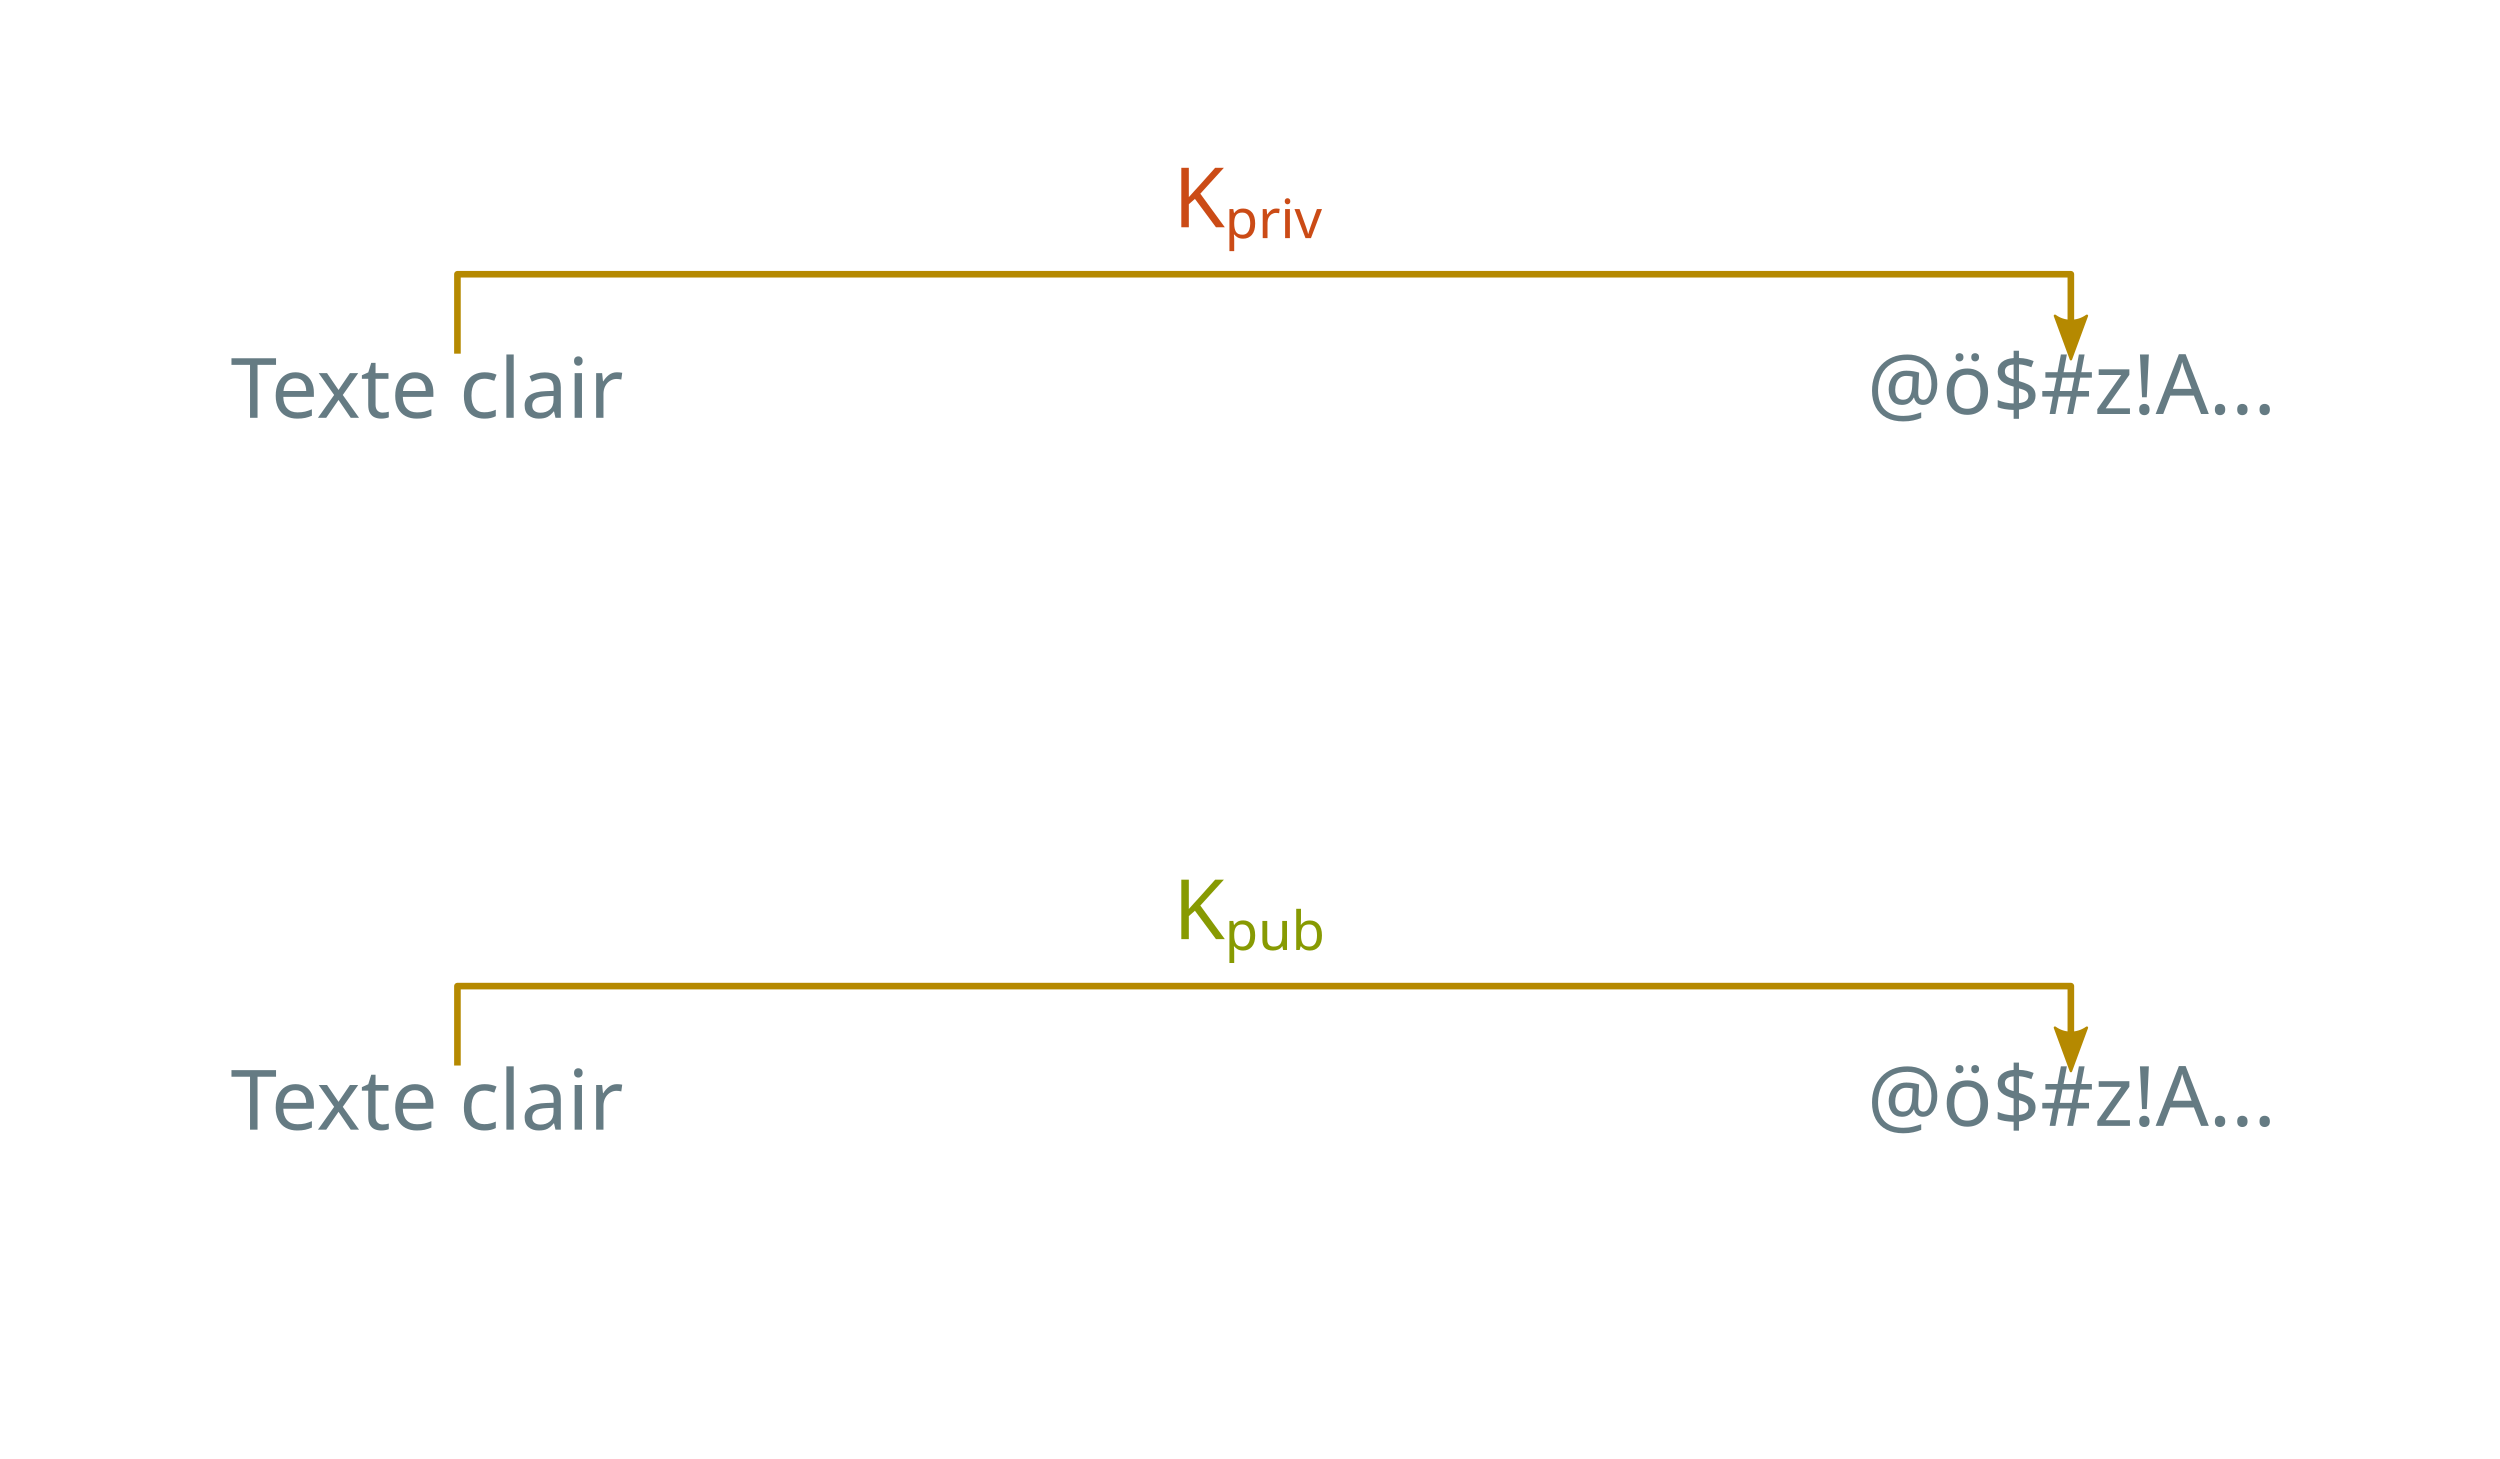
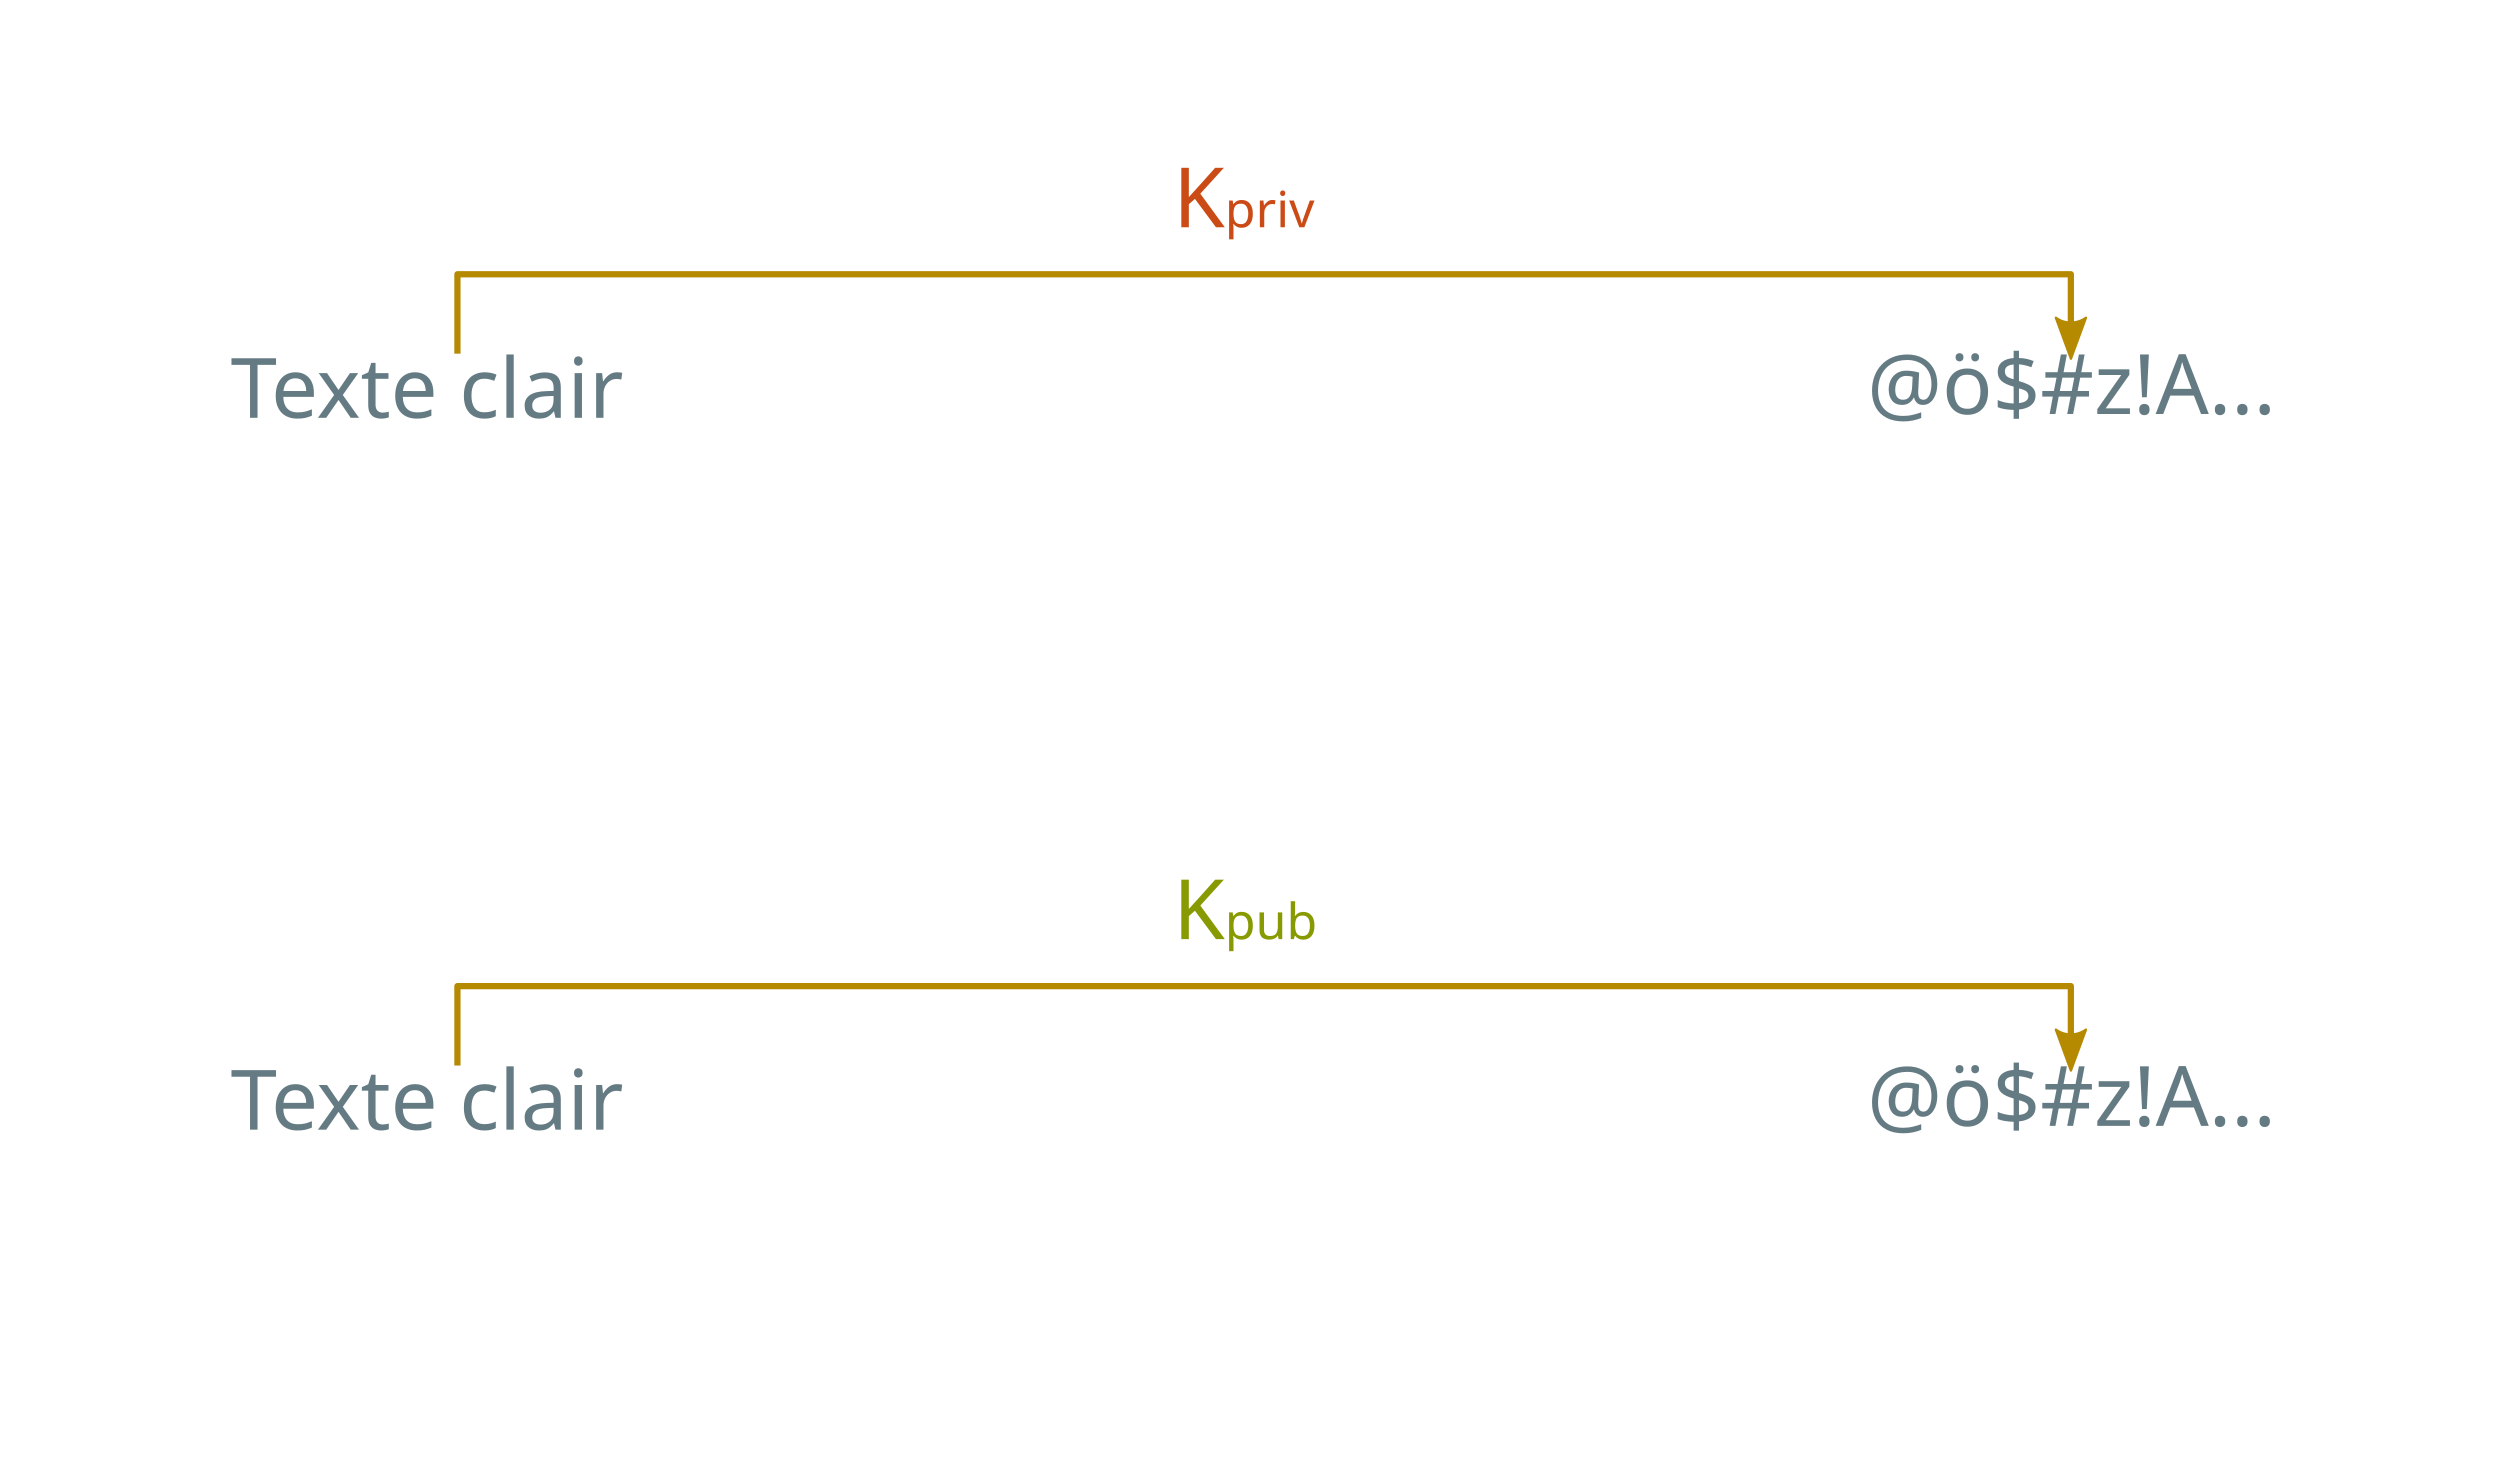
<svg xmlns="http://www.w3.org/2000/svg" width="1200" height="700" viewBox="0 0 1200 700" version="1.1" id="svg5">
  <defs id="defs5">
    <marker style="overflow:visible" id="Arrow2Mend" refX="0" refY="0" orient="auto">
      <path transform="scale(-0.6)" d="M 8.719,4.034 -2.207,0.016 8.719,-4.002 c -1.745,2.372 -1.735,5.617 -6e-7,8.035 z" style="fill:context-stroke;fill-rule:evenodd;stroke:context-stroke;stroke-width:0.625;stroke-linejoin:round" id="path41424" />
    </marker>
    <marker style="overflow:visible" id="Arrow1Mend" refX="0" refY="0" orient="auto">
      <path transform="matrix(-0.4,0,0,-0.4,-4,0)" style="fill:context-stroke;fill-rule:evenodd;stroke:context-stroke;stroke-width:1pt" d="M 0,0 5,-5 -12.5,0 5,5 Z" id="path41406" />
    </marker>
    <marker style="overflow:visible" id="Arrow1Lend" refX="0" refY="0" orient="auto">
      <path transform="matrix(-0.8,0,0,-0.8,-10,0)" style="fill:context-stroke;fill-rule:evenodd;stroke:context-stroke;stroke-width:1pt" d="M 0,0 5,-5 -12.5,0 5,5 Z" id="path41400" />
    </marker>
    <rect x="133.037" y="202.691" width="200.727" height="84.151" id="rect4608" />
    <marker style="overflow:visible" id="Arrow2Mend-6" refX="0" refY="0" orient="auto">
      <path transform="scale(-0.6)" d="M 8.719,4.034 -2.207,0.016 8.719,-4.002 c -1.745,2.372 -1.735,5.617 -6e-7,8.035 z" style="fill:context-stroke;fill-rule:evenodd;stroke:context-stroke;stroke-width:0.625;stroke-linejoin:round" id="path41424-2" />
    </marker>
    <marker style="overflow:visible" id="Arrow2Mend-4" refX="0" refY="0" orient="auto">
      <path transform="scale(-0.6)" d="M 8.719,4.034 -2.207,0.016 8.719,-4.002 c -1.745,2.372 -1.735,5.617 -6e-7,8.035 z" style="fill:context-stroke;fill-rule:evenodd;stroke:context-stroke;stroke-width:0.625;stroke-linejoin:round" id="path41424-8" />
    </marker>
    <marker style="overflow:visible" id="Arrow2Mend-9" refX="0" refY="0" orient="auto">
      <path transform="scale(-0.6)" d="M 8.719,4.034 -2.207,0.016 8.719,-4.002 c -1.745,2.372 -1.735,5.617 -6e-7,8.035 z" style="fill:context-stroke;fill-rule:evenodd;stroke:context-stroke;stroke-width:0.625;stroke-linejoin:round" id="path41424-7" />
    </marker>
    <marker style="overflow:visible" id="Arrow2Mend-4-7" refX="0" refY="0" orient="auto">
      <path transform="scale(-0.6)" d="M 8.719,4.034 -2.207,0.016 8.719,-4.002 c -1.745,2.372 -1.735,5.617 -6e-7,8.035 z" style="fill:context-stroke;fill-rule:evenodd;stroke:context-stroke;stroke-width:0.625;stroke-linejoin:round" id="path41424-8-6" />
    </marker>
  </defs>
  <style id="style2">
        @font-face {
            font-family: 'Iosevka';
            font-display: swap;
            font-weight: 400;
            font-stretch: normal;
            font-style: normal;
            src: url('/dist/theme/fonts/Iosevka/WOFF2/Iosevka-Regular.woff2') format('woff2');
        }

        @font-face {
            font-family: 'Iosevka';
            font-display: swap;
            font-weight: 400;
            font-stretch: normal;
            font-style: italic;
            src: url('/dist/theme/fonts/Iosevka/WOFF2/Iosevka-Italic.woff2') format('woff2');
        }

        @font-face {
            font-family: 'Iosevka';
            font-display: swap;
            font-weight: 700;
            font-stretch: normal;
            font-style: normal;
            src: url('/dist/theme/fonts/Iosevka/WOFF2/Iosevka-Bold.woff2') format('woff2');
        }

        @font-face {
            font-family: 'Iosevka';
            font-display: swap;
            font-weight: 700;
            font-stretch: normal;
            font-style: italic;
            src: url('/dist/theme/fonts/Iosevka/WOFF2/Iosevka-BoldItalic.woff2') format('woff2');
        }
    </style>
  <g id="g877">
    <text xml:space="preserve" style="font-style:normal;font-variant:normal;font-weight:normal;font-stretch:normal;font-size:40px;line-height:1.25;font-family:Iosevka;-inkscape-font-specification:'Iosevka, Normal';font-variant-ligatures:normal;font-variant-caps:normal;font-variant-numeric:normal;font-variant-east-asian:normal;fill:#657b83;fill-opacity:1;stroke:none" x="110.698" y="200.54" id="text6088">
      <tspan id="tspan6086" x="110.698" y="200.54">Texte clair</tspan>
    </text>
-     <path style="fill:none;fill-opacity:1;stroke:#b58900;stroke-width:3.178;stroke-linecap:butt;stroke-linejoin:round;stroke-miterlimit:4;stroke-dasharray:none;stroke-opacity:1;marker-end:url(#Arrow2Mend)" d="M 219.566,169.751 V 131.644 H 994.008 V 168.209" id="path41199" />
+     <path style="fill:none;fill-opacity:1;stroke:#b58900;stroke-width:3;stroke-linecap:butt;stroke-linejoin:round;stroke-miterlimit:4;stroke-dasharray:none;stroke-opacity:1;marker-end:url(#Arrow2Mend)" d="M 219.566,169.751 V 131.644 H 994.008 V 168.209" id="path41199" />
    <text xml:space="preserve" style="font-size:40px;line-height:1.25;font-family:Iosevka;-inkscape-font-specification:'Iosevka, Normal';fill:#657b83;fill-opacity:1" x="896.262" y="198.72" id="text9018">
      <tspan id="tspan9016" x="896.262" y="198.72">@ö$#z!A...</tspan>
    </text>
    <text xml:space="preserve" style="font-size:40px;line-height:1.25;font-family:Iosevka;-inkscape-font-specification:'Iosevka, Normal';fill:#cb4b16;fill-opacity:1" x="563.157" y="109.102" id="text9026">
-       <tspan id="tspan9024" x="563.157" y="109.102">K<tspan style="font-size:65%;baseline-shift:sub" id="tspan3140">priv</tspan>
+       <tspan id="tspan9024" x="563.157" y="109.102">K<tspan style="font-size:24px" id="tspan4055">priv</tspan>
      </tspan>
    </text>
    <text xml:space="preserve" style="font-size:40px;line-height:1.25;font-family:Iosevka;-inkscape-font-specification:'Iosevka, Normal';fill:#869900;fill-opacity:0.992" x="563.157" y="450.796" id="text43584-2">
-       <tspan id="tspan43582-5" x="563.157" y="450.796">K<tspan style="font-size:65%;baseline-shift:sub" id="tspan5488">pub</tspan>
+       <tspan id="tspan43582-5" x="563.157" y="450.796">K<tspan style="font-size:24px" id="tspan7447">pub</tspan>
      </tspan>
    </text>
    <text xml:space="preserve" style="font-style:normal;font-variant:normal;font-weight:normal;font-stretch:normal;font-size:40px;line-height:1.25;font-family:Iosevka;-inkscape-font-specification:'Iosevka, Normal';font-variant-ligatures:normal;font-variant-caps:normal;font-variant-numeric:normal;font-variant-east-asian:normal;fill:#657b83;fill-opacity:1;stroke:none" x="110.698" y="542.234" id="text9034">
      <tspan id="tspan9032" x="110.698" y="542.234">Texte clair</tspan>
    </text>
    <text xml:space="preserve" style="font-size:40px;line-height:1.25;font-family:Iosevka;-inkscape-font-specification:'Iosevka, Normal';fill:#657b83;fill-opacity:1" x="896.262" y="540.414" id="text9038">
      <tspan id="tspan9036" x="896.262" y="540.414">@ö$#z!A...</tspan>
    </text>
-     <path style="fill:none;fill-opacity:1;stroke:#b58900;stroke-width:3.178;stroke-linecap:butt;stroke-linejoin:round;stroke-miterlimit:4;stroke-dasharray:none;stroke-opacity:1;marker-end:url(#Arrow2Mend-9)" d="m 219.566,511.445 v -38.107 h 774.442 v 36.565" id="path9040" />
+     <path style="fill:none;fill-opacity:1;stroke:#b58900;stroke-width:3;stroke-linecap:butt;stroke-linejoin:round;stroke-miterlimit:4;stroke-dasharray:none;stroke-opacity:1;marker-end:url(#Arrow2Mend-9)" d="m 219.566,511.445 v -38.107 h 774.442 v 36.565" id="path9040" />
  </g>
</svg>
